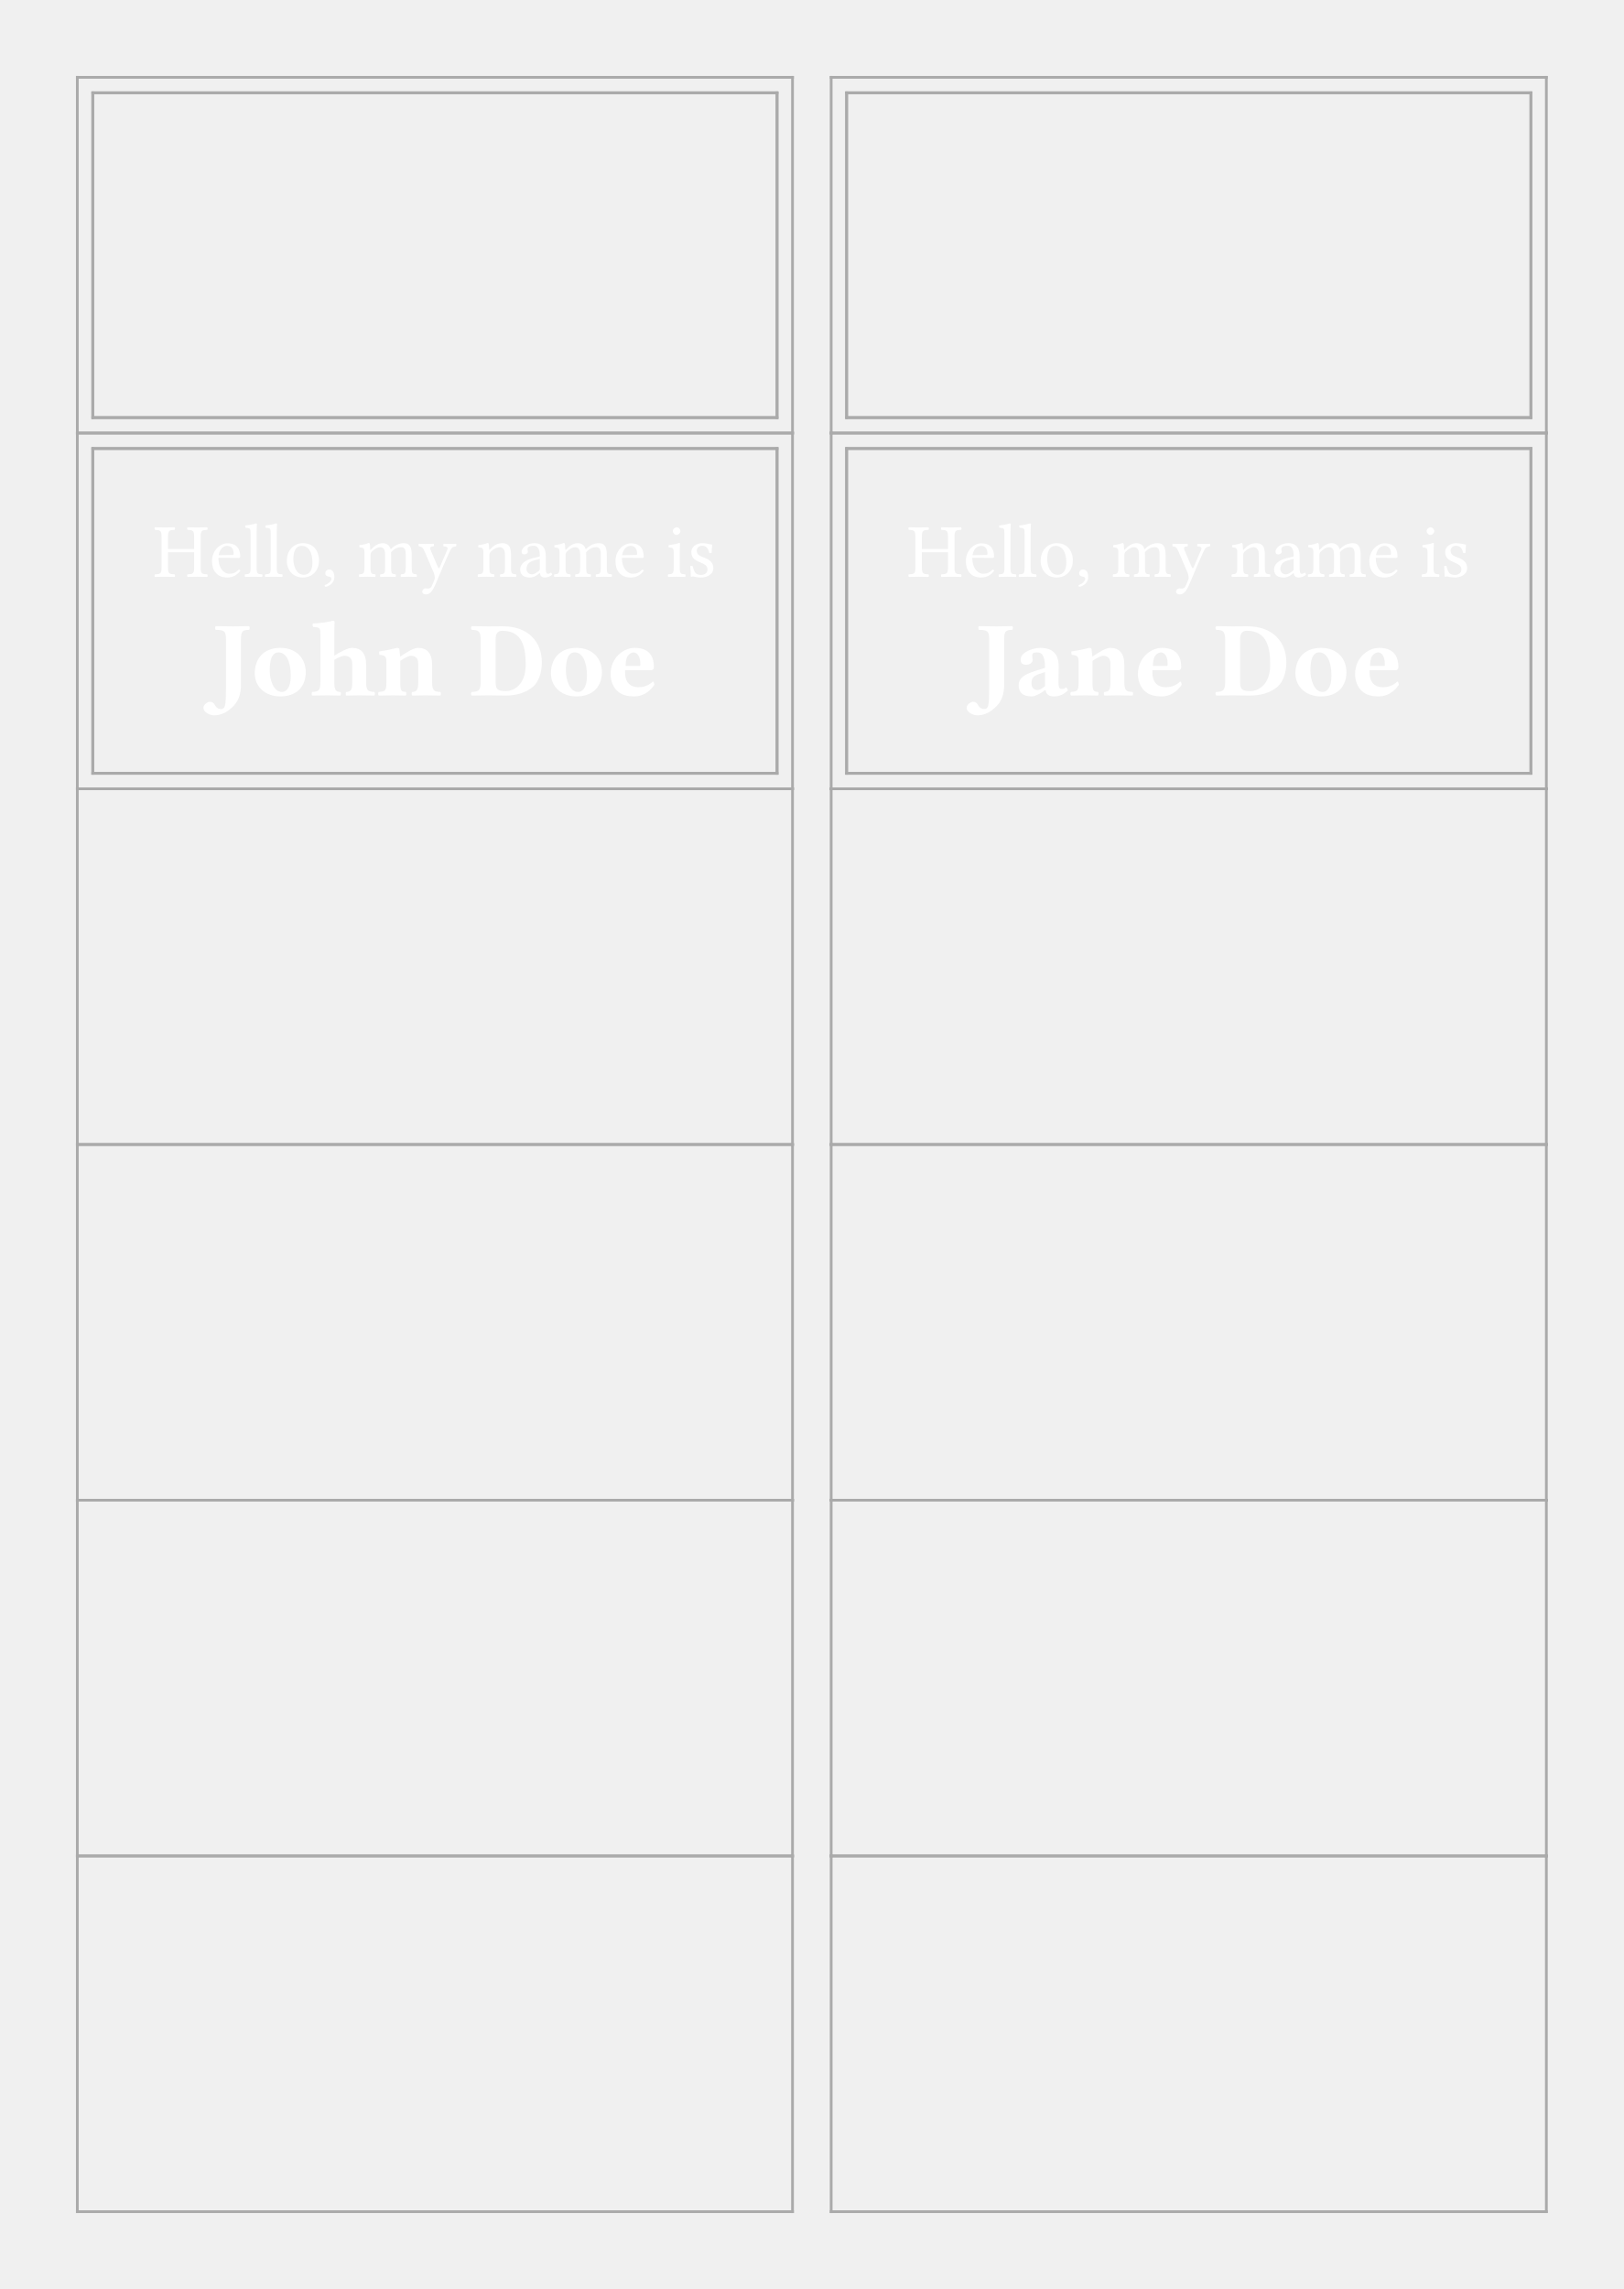
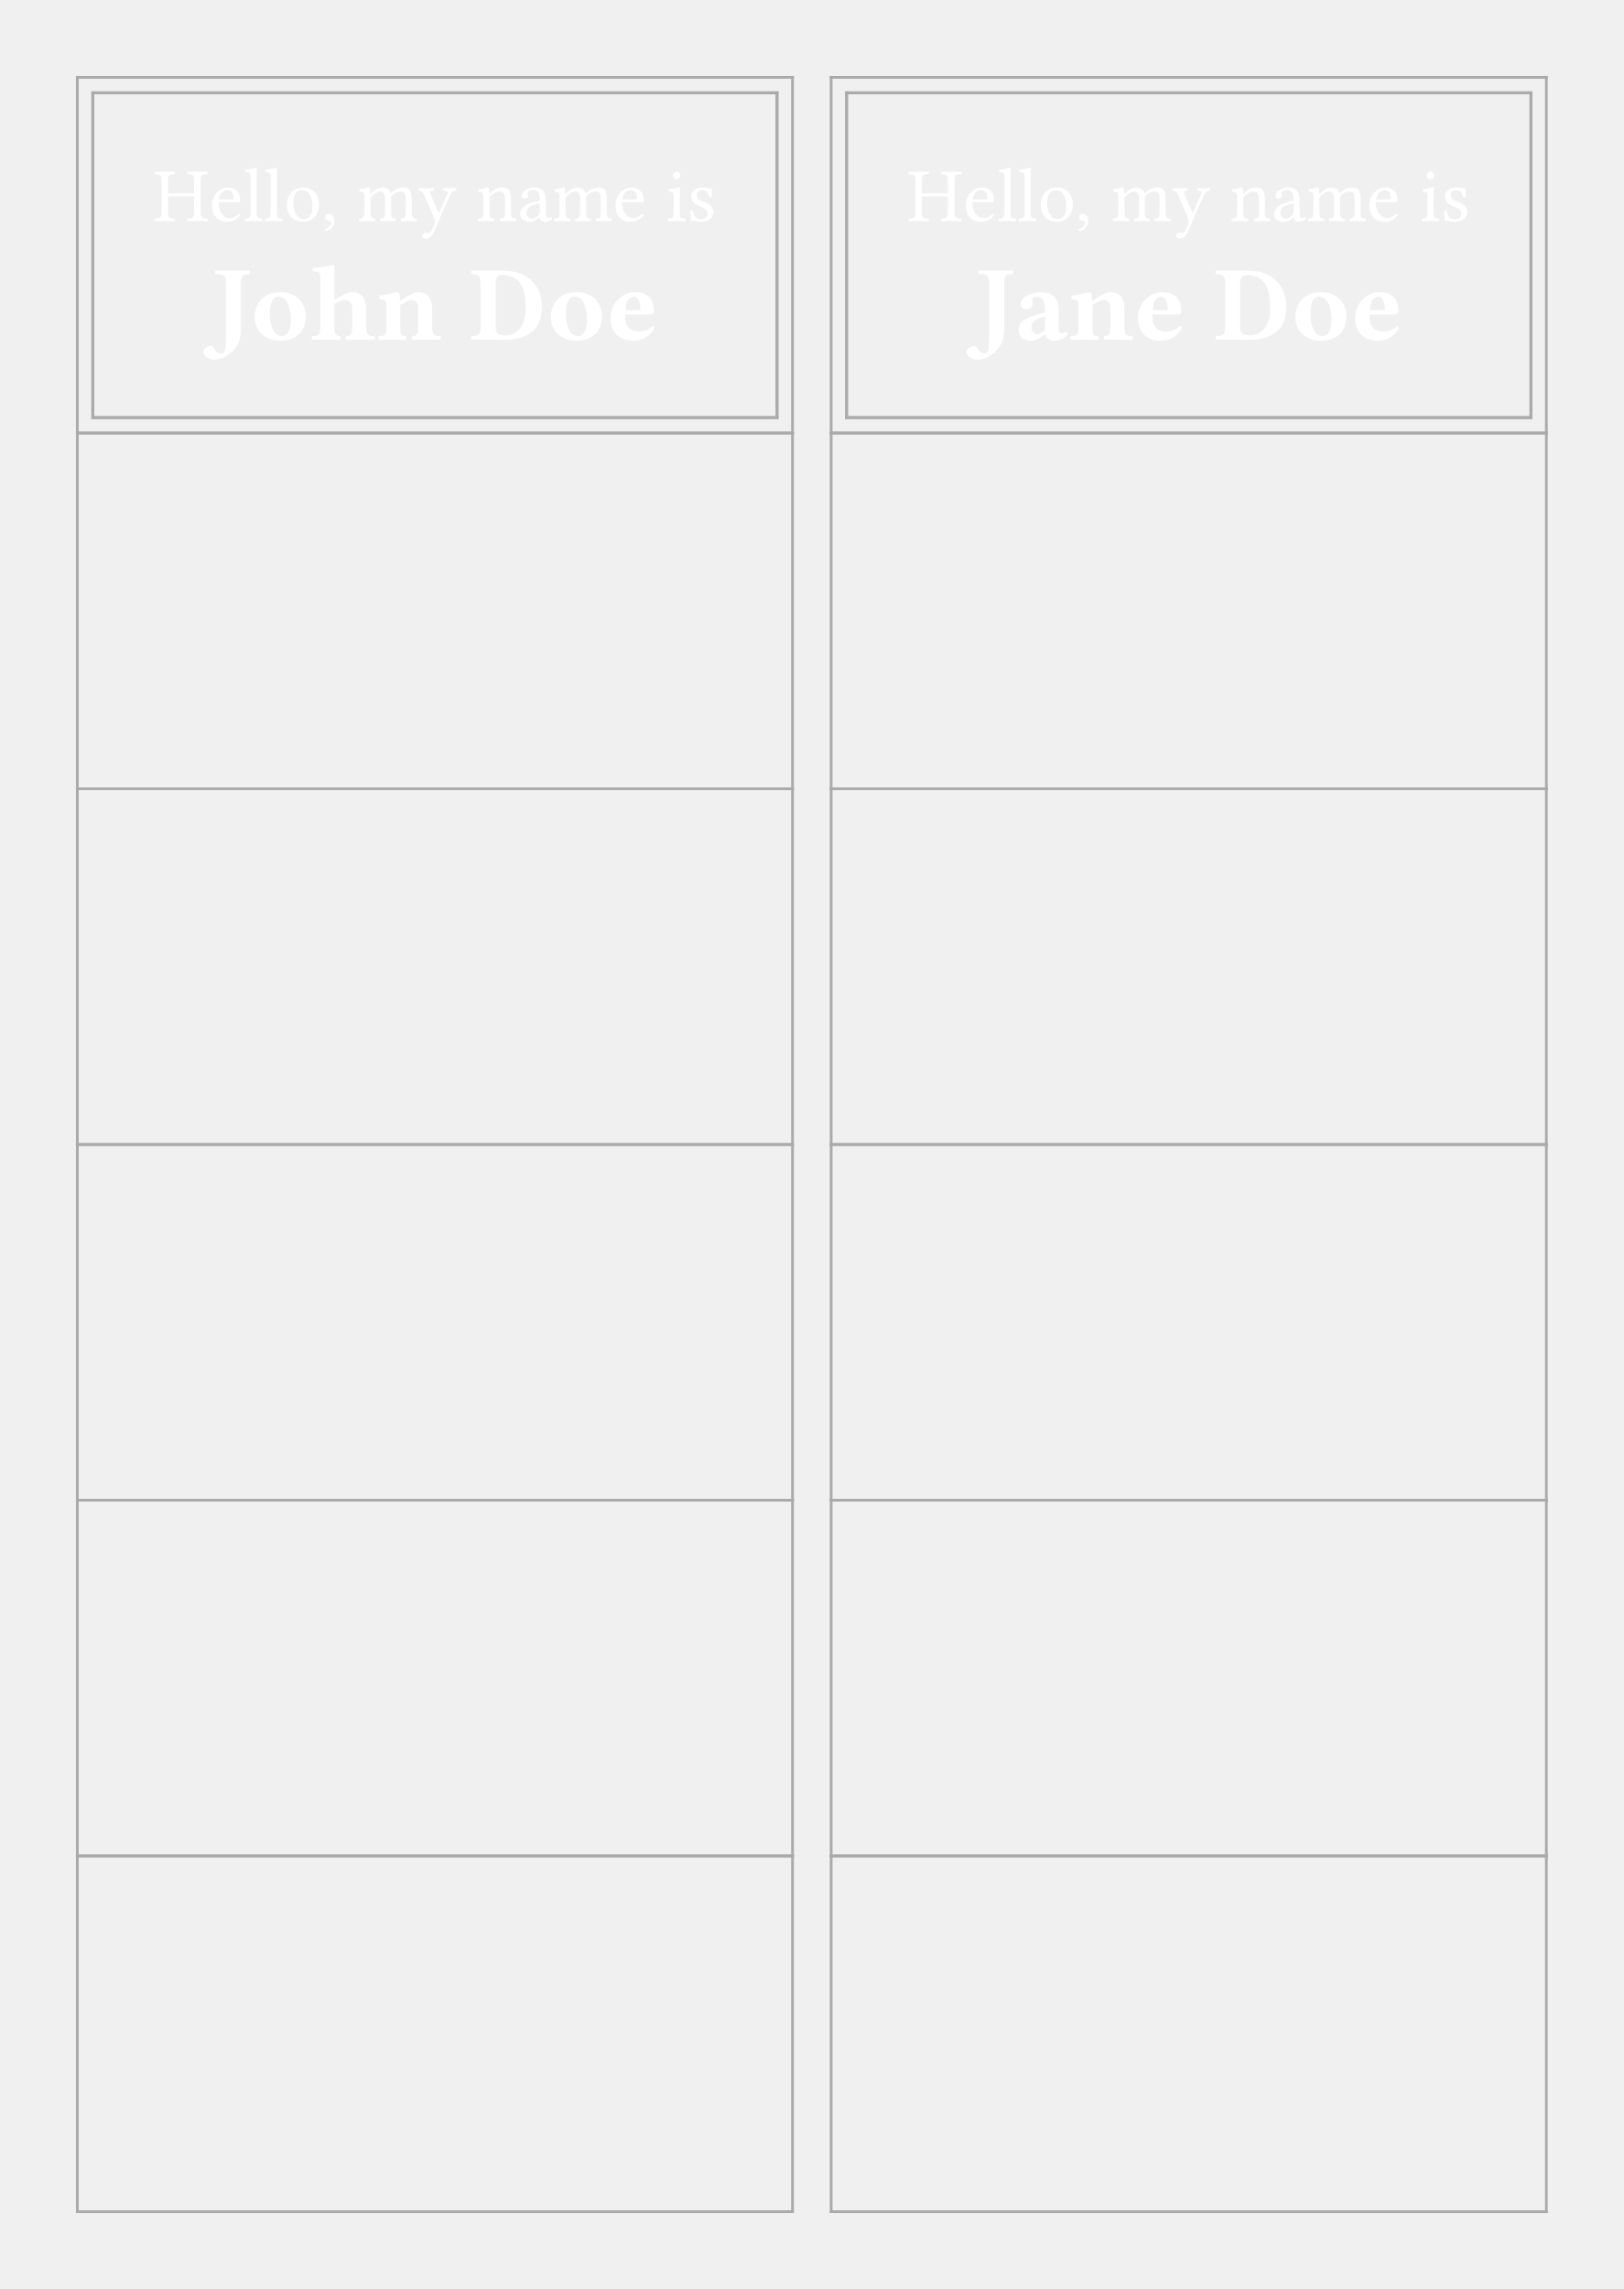
<svg xmlns="http://www.w3.org/2000/svg" xmlns:xlink="http://www.w3.org/1999/xlink" class="typst-doc" viewBox="0 0 297.638 419.528" width="297.638pt" height="419.528pt">
  <g>
    <g transform="translate(14.17323 13.92323)">
      <path class="typst-shape" fill="none" stroke="#aaaaaa" stroke-width="0.5" stroke-linecap="butt" stroke-linejoin="miter" stroke-miterlimit="4" d="M 0 0 L 0 65.697 " />
    </g>
    <g transform="translate(14.17323 79.12008)">
      <path class="typst-shape" fill="none" stroke="#aaaaaa" stroke-width="0.5" stroke-linecap="butt" stroke-linejoin="miter" stroke-miterlimit="4" d="M 0 0 L 0 65.697 " />
    </g>
    <g transform="translate(14.17323 144.3169)">
      <path class="typst-shape" fill="none" stroke="#aaaaaa" stroke-width="0.5" stroke-linecap="butt" stroke-linejoin="miter" stroke-miterlimit="4" d="M 0 0 L 0 65.697 " />
    </g>
    <g transform="translate(14.17323 209.5138)">
      <path class="typst-shape" fill="none" stroke="#aaaaaa" stroke-width="0.5" stroke-linecap="butt" stroke-linejoin="miter" stroke-miterlimit="4" d="M 0 0 L 0 65.697 " />
    </g>
    <g transform="translate(14.17323 274.7106)">
      <path class="typst-shape" fill="none" stroke="#aaaaaa" stroke-width="0.5" stroke-linecap="butt" stroke-linejoin="miter" stroke-miterlimit="4" d="M 0 0 L 0 65.697 " />
    </g>
    <g transform="translate(14.17323 339.9075)">
      <path class="typst-shape" fill="none" stroke="#aaaaaa" stroke-width="0.5" stroke-linecap="butt" stroke-linejoin="miter" stroke-miterlimit="4" d="M 0 0 L 0 65.697 " />
    </g>
    <g transform="translate(145.2756 13.92323)">
      <path class="typst-shape" fill="none" stroke="#aaaaaa" stroke-width="0.5" stroke-linecap="butt" stroke-linejoin="miter" stroke-miterlimit="4" d="M 0 0 L 0 65.697 " />
    </g>
    <g transform="translate(145.2756 79.12008)">
      <path class="typst-shape" fill="none" stroke="#aaaaaa" stroke-width="0.5" stroke-linecap="butt" stroke-linejoin="miter" stroke-miterlimit="4" d="M 0 0 L 0 65.697 " />
    </g>
    <g transform="translate(145.2756 144.3169)">
      <path class="typst-shape" fill="none" stroke="#aaaaaa" stroke-width="0.5" stroke-linecap="butt" stroke-linejoin="miter" stroke-miterlimit="4" d="M 0 0 L 0 65.697 " />
    </g>
    <g transform="translate(145.2756 209.5138)">
      <path class="typst-shape" fill="none" stroke="#aaaaaa" stroke-width="0.5" stroke-linecap="butt" stroke-linejoin="miter" stroke-miterlimit="4" d="M 0 0 L 0 65.697 " />
    </g>
    <g transform="translate(145.2756 274.7106)">
      <path class="typst-shape" fill="none" stroke="#aaaaaa" stroke-width="0.5" stroke-linecap="butt" stroke-linejoin="miter" stroke-miterlimit="4" d="M 0 0 L 0 65.697 " />
    </g>
    <g transform="translate(145.2756 339.9075)">
      <path class="typst-shape" fill="none" stroke="#aaaaaa" stroke-width="0.5" stroke-linecap="butt" stroke-linejoin="miter" stroke-miterlimit="4" d="M 0 0 L 0 65.697 " />
    </g>
    <g transform="translate(152.3622 13.92323)">
      <path class="typst-shape" fill="none" stroke="#aaaaaa" stroke-width="0.5" stroke-linecap="butt" stroke-linejoin="miter" stroke-miterlimit="4" d="M 0 0 L 0 65.697 " />
    </g>
    <g transform="translate(152.3622 79.12008)">
      <path class="typst-shape" fill="none" stroke="#aaaaaa" stroke-width="0.5" stroke-linecap="butt" stroke-linejoin="miter" stroke-miterlimit="4" d="M 0 0 L 0 65.697 " />
    </g>
    <g transform="translate(152.3622 144.3169)">
      <path class="typst-shape" fill="none" stroke="#aaaaaa" stroke-width="0.5" stroke-linecap="butt" stroke-linejoin="miter" stroke-miterlimit="4" d="M 0 0 L 0 65.697 " />
    </g>
    <g transform="translate(152.3622 209.5138)">
      <path class="typst-shape" fill="none" stroke="#aaaaaa" stroke-width="0.5" stroke-linecap="butt" stroke-linejoin="miter" stroke-miterlimit="4" d="M 0 0 L 0 65.697 " />
    </g>
    <g transform="translate(152.3622 274.7106)">
      <path class="typst-shape" fill="none" stroke="#aaaaaa" stroke-width="0.5" stroke-linecap="butt" stroke-linejoin="miter" stroke-miterlimit="4" d="M 0 0 L 0 65.697 " />
    </g>
    <g transform="translate(152.3622 339.9075)">
      <path class="typst-shape" fill="none" stroke="#aaaaaa" stroke-width="0.5" stroke-linecap="butt" stroke-linejoin="miter" stroke-miterlimit="4" d="M 0 0 L 0 65.697 " />
    </g>
    <g transform="translate(283.4646 13.92323)">
      <path class="typst-shape" fill="none" stroke="#aaaaaa" stroke-width="0.5" stroke-linecap="butt" stroke-linejoin="miter" stroke-miterlimit="4" d="M 0 0 L 0 65.697 " />
    </g>
    <g transform="translate(283.4646 79.12008)">
      <path class="typst-shape" fill="none" stroke="#aaaaaa" stroke-width="0.5" stroke-linecap="butt" stroke-linejoin="miter" stroke-miterlimit="4" d="M 0 0 L 0 65.697 " />
    </g>
    <g transform="translate(283.4646 144.3169)">
      <path class="typst-shape" fill="none" stroke="#aaaaaa" stroke-width="0.5" stroke-linecap="butt" stroke-linejoin="miter" stroke-miterlimit="4" d="M 0 0 L 0 65.697 " />
    </g>
    <g transform="translate(283.4646 209.5138)">
      <path class="typst-shape" fill="none" stroke="#aaaaaa" stroke-width="0.5" stroke-linecap="butt" stroke-linejoin="miter" stroke-miterlimit="4" d="M 0 0 L 0 65.697 " />
    </g>
    <g transform="translate(283.4646 274.7106)">
      <path class="typst-shape" fill="none" stroke="#aaaaaa" stroke-width="0.5" stroke-linecap="butt" stroke-linejoin="miter" stroke-miterlimit="4" d="M 0 0 L 0 65.697 " />
    </g>
    <g transform="translate(283.4646 339.9075)">
      <path class="typst-shape" fill="none" stroke="#aaaaaa" stroke-width="0.5" stroke-linecap="butt" stroke-linejoin="miter" stroke-miterlimit="4" d="M 0 0 L 0 65.697 " />
    </g>
    <g transform="translate(13.92323 14.17323)">
      <path class="typst-shape" fill="none" stroke="#aaaaaa" stroke-width="0.5" stroke-linecap="butt" stroke-linejoin="miter" stroke-miterlimit="4" d="M 0 0 L 131.602 0 " />
    </g>
    <g transform="translate(152.1122 14.17323)">
      <path class="typst-shape" fill="none" stroke="#aaaaaa" stroke-width="0.5" stroke-linecap="butt" stroke-linejoin="miter" stroke-miterlimit="4" d="M 0 0 L 131.602 0 " />
    </g>
    <g transform="translate(13.92323 79.37008)">
      <path class="typst-shape" fill="none" stroke="#aaaaaa" stroke-width="0.5" stroke-linecap="butt" stroke-linejoin="miter" stroke-miterlimit="4" d="M 0 0 L 131.602 0 " />
    </g>
    <g transform="translate(152.1122 79.37008)">
      <path class="typst-shape" fill="none" stroke="#aaaaaa" stroke-width="0.5" stroke-linecap="butt" stroke-linejoin="miter" stroke-miterlimit="4" d="M 0 0 L 131.602 0 " />
    </g>
    <g transform="translate(13.92323 79.37008)">
      <path class="typst-shape" fill="none" stroke="#aaaaaa" stroke-width="0.5" stroke-linecap="butt" stroke-linejoin="miter" stroke-miterlimit="4" d="M 0 0 L 131.602 0 " />
    </g>
    <g transform="translate(152.1122 79.37008)">
      <path class="typst-shape" fill="none" stroke="#aaaaaa" stroke-width="0.5" stroke-linecap="butt" stroke-linejoin="miter" stroke-miterlimit="4" d="M 0 0 L 131.602 0 " />
    </g>
    <g transform="translate(13.92323 144.5669)">
      <path class="typst-shape" fill="none" stroke="#aaaaaa" stroke-width="0.5" stroke-linecap="butt" stroke-linejoin="miter" stroke-miterlimit="4" d="M 0 0 L 131.602 0 " />
    </g>
    <g transform="translate(152.1122 144.5669)">
      <path class="typst-shape" fill="none" stroke="#aaaaaa" stroke-width="0.5" stroke-linecap="butt" stroke-linejoin="miter" stroke-miterlimit="4" d="M 0 0 L 131.602 0 " />
    </g>
    <g transform="translate(13.92323 144.5669)">
      <path class="typst-shape" fill="none" stroke="#aaaaaa" stroke-width="0.5" stroke-linecap="butt" stroke-linejoin="miter" stroke-miterlimit="4" d="M 0 0 L 131.602 0 " />
    </g>
    <g transform="translate(152.1122 144.5669)">
      <path class="typst-shape" fill="none" stroke="#aaaaaa" stroke-width="0.5" stroke-linecap="butt" stroke-linejoin="miter" stroke-miterlimit="4" d="M 0 0 L 131.602 0 " />
    </g>
    <g transform="translate(13.92323 209.7638)">
      <path class="typst-shape" fill="none" stroke="#aaaaaa" stroke-width="0.5" stroke-linecap="butt" stroke-linejoin="miter" stroke-miterlimit="4" d="M 0 0 L 131.602 0 " />
    </g>
    <g transform="translate(152.1122 209.7638)">
      <path class="typst-shape" fill="none" stroke="#aaaaaa" stroke-width="0.5" stroke-linecap="butt" stroke-linejoin="miter" stroke-miterlimit="4" d="M 0 0 L 131.602 0 " />
    </g>
    <g transform="translate(13.92323 209.7638)">
      <path class="typst-shape" fill="none" stroke="#aaaaaa" stroke-width="0.5" stroke-linecap="butt" stroke-linejoin="miter" stroke-miterlimit="4" d="M 0 0 L 131.602 0 " />
    </g>
    <g transform="translate(152.1122 209.7638)">
      <path class="typst-shape" fill="none" stroke="#aaaaaa" stroke-width="0.5" stroke-linecap="butt" stroke-linejoin="miter" stroke-miterlimit="4" d="M 0 0 L 131.602 0 " />
    </g>
    <g transform="translate(13.92323 274.9606)">
      <path class="typst-shape" fill="none" stroke="#aaaaaa" stroke-width="0.5" stroke-linecap="butt" stroke-linejoin="miter" stroke-miterlimit="4" d="M 0 0 L 131.602 0 " />
    </g>
    <g transform="translate(152.1122 274.9606)">
      <path class="typst-shape" fill="none" stroke="#aaaaaa" stroke-width="0.5" stroke-linecap="butt" stroke-linejoin="miter" stroke-miterlimit="4" d="M 0 0 L 131.602 0 " />
    </g>
    <g transform="translate(13.92323 274.9606)">
      <path class="typst-shape" fill="none" stroke="#aaaaaa" stroke-width="0.5" stroke-linecap="butt" stroke-linejoin="miter" stroke-miterlimit="4" d="M 0 0 L 131.602 0 " />
    </g>
    <g transform="translate(152.1122 274.9606)">
      <path class="typst-shape" fill="none" stroke="#aaaaaa" stroke-width="0.5" stroke-linecap="butt" stroke-linejoin="miter" stroke-miterlimit="4" d="M 0 0 L 131.602 0 " />
    </g>
    <g transform="translate(13.92323 340.1575)">
      <path class="typst-shape" fill="none" stroke="#aaaaaa" stroke-width="0.5" stroke-linecap="butt" stroke-linejoin="miter" stroke-miterlimit="4" d="M 0 0 L 131.602 0 " />
    </g>
    <g transform="translate(152.1122 340.1575)">
      <path class="typst-shape" fill="none" stroke="#aaaaaa" stroke-width="0.5" stroke-linecap="butt" stroke-linejoin="miter" stroke-miterlimit="4" d="M 0 0 L 131.602 0 " />
    </g>
    <g transform="translate(13.92323 340.1575)">
      <path class="typst-shape" fill="none" stroke="#aaaaaa" stroke-width="0.5" stroke-linecap="butt" stroke-linejoin="miter" stroke-miterlimit="4" d="M 0 0 L 131.602 0 " />
    </g>
    <g transform="translate(152.1122 340.1575)">
      <path class="typst-shape" fill="none" stroke="#aaaaaa" stroke-width="0.5" stroke-linecap="butt" stroke-linejoin="miter" stroke-miterlimit="4" d="M 0 0 L 131.602 0 " />
    </g>
    <g transform="translate(13.92323 405.3543)">
      <path class="typst-shape" fill="none" stroke="#aaaaaa" stroke-width="0.5" stroke-linecap="butt" stroke-linejoin="miter" stroke-miterlimit="4" d="M 0 0 L 131.602 0 " />
    </g>
    <g transform="translate(152.1122 405.3543)">
      <path class="typst-shape" fill="none" stroke="#aaaaaa" stroke-width="0.5" stroke-linecap="butt" stroke-linejoin="miter" stroke-miterlimit="4" d="M 0 0 L 131.602 0 " />
    </g>
    <g transform="translate(17.00787 17.00787)">
-       <g class="typst-group">
-         <g>
-           <g transform="translate(-0 -0)">
-             <path class="typst-shape" fill="none" stroke="#aaaaaa" stroke-width="0.5" stroke-linecap="butt" stroke-linejoin="miter" stroke-miterlimit="4" d="M 0 0 L 0 59.528 L 125.433 59.528 L 125.433 0 Z " />
-           </g>
-           <g transform="translate(0 -0.25)">
-             <path class="typst-shape" fill="none" stroke="#aaaaaa" stroke-width="0.5" stroke-linecap="butt" stroke-linejoin="miter" stroke-miterlimit="4" d="M 0 0 L 0 60.028 " />
-           </g>
-           <g transform="translate(125.4331 -0.25)">
-             <path class="typst-shape" fill="none" stroke="#aaaaaa" stroke-width="0.5" stroke-linecap="butt" stroke-linejoin="miter" stroke-miterlimit="4" d="M 0 0 L 0 60.028 " />
-           </g>
-           <g transform="translate(-0.25 0)">
-             <path class="typst-shape" fill="none" stroke="#aaaaaa" stroke-width="0.5" stroke-linecap="butt" stroke-linejoin="miter" stroke-miterlimit="4" d="M 0 0 L 125.933 0 " />
-           </g>
-           <g transform="translate(-0.25 59.52756)">
-             <path class="typst-shape" fill="none" stroke="#aaaaaa" stroke-width="0.5" stroke-linecap="butt" stroke-linejoin="miter" stroke-miterlimit="4" d="M 0 0 L 125.933 0 " />
-           </g>
-         </g>
-       </g>
-     </g>
-     <g transform="translate(155.1969 17.00787)">
-       <g class="typst-group">
-         <g>
-           <g transform="translate(-0 -0)">
-             <path class="typst-shape" fill="none" stroke="#aaaaaa" stroke-width="0.5" stroke-linecap="butt" stroke-linejoin="miter" stroke-miterlimit="4" d="M 0 0 L 0 59.528 L 125.433 59.528 L 125.433 0 Z " />
-           </g>
-           <g transform="translate(0 -0.25)">
-             <path class="typst-shape" fill="none" stroke="#aaaaaa" stroke-width="0.5" stroke-linecap="butt" stroke-linejoin="miter" stroke-miterlimit="4" d="M 0 0 L 0 60.028 " />
-           </g>
-           <g transform="translate(125.4331 -0.25)">
-             <path class="typst-shape" fill="none" stroke="#aaaaaa" stroke-width="0.5" stroke-linecap="butt" stroke-linejoin="miter" stroke-miterlimit="4" d="M 0 0 L 0 60.028 " />
-           </g>
-           <g transform="translate(-0.25 0)">
-             <path class="typst-shape" fill="none" stroke="#aaaaaa" stroke-width="0.5" stroke-linecap="butt" stroke-linejoin="miter" stroke-miterlimit="4" d="M 0 0 L 125.933 0 " />
-           </g>
-           <g transform="translate(-0.25 59.52756)">
-             <path class="typst-shape" fill="none" stroke="#aaaaaa" stroke-width="0.5" stroke-linecap="butt" stroke-linejoin="miter" stroke-miterlimit="4" d="M 0 0 L 125.933 0 " />
-           </g>
-         </g>
-       </g>
-     </g>
-     <g transform="translate(17.00787 82.20472)">
      <g class="typst-group">
        <g>
          <g transform="translate(-0 -0)">
            <path class="typst-shape" fill="none" stroke="#aaaaaa" stroke-width="0.5" stroke-linecap="butt" stroke-linejoin="miter" stroke-miterlimit="4" d="M 0 0 L 0 59.528 L 125.433 59.528 L 125.433 0 Z " />
          </g>
          <g transform="translate(0 -0.25)">
            <path class="typst-shape" fill="none" stroke="#aaaaaa" stroke-width="0.5" stroke-linecap="butt" stroke-linejoin="miter" stroke-miterlimit="4" d="M 0 0 L 0 60.028 " />
          </g>
          <g transform="translate(125.4331 -0.25)">
            <path class="typst-shape" fill="none" stroke="#aaaaaa" stroke-width="0.5" stroke-linecap="butt" stroke-linejoin="miter" stroke-miterlimit="4" d="M 0 0 L 0 60.028 " />
          </g>
          <g transform="translate(-0.25 0)">
            <path class="typst-shape" fill="none" stroke="#aaaaaa" stroke-width="0.5" stroke-linecap="butt" stroke-linejoin="miter" stroke-miterlimit="4" d="M 0 0 L 125.933 0 " />
          </g>
          <g transform="translate(-0.25 59.52756)">
            <path class="typst-shape" fill="none" stroke="#aaaaaa" stroke-width="0.5" stroke-linecap="butt" stroke-linejoin="miter" stroke-miterlimit="4" d="M 0 0 L 125.933 0 " />
          </g>
          <g transform="translate(11.11954 23.49878)">
            <g class="typst-text" transform="scale(1, -1)">
              <use xlink:href="#gC12AA528B44C01A9DA9BB5BF31A7E11E" x="0" fill="#ffffff" fill-rule="nonzero" />
              <use xlink:href="#gF43ED30598402DBAC1B200FF96327A77" x="10.22" fill="#ffffff" fill-rule="nonzero" />
              <use xlink:href="#g6B5D0EAEBAC59132F8E3C58EBDB59CC9" x="16.478" fill="#ffffff" fill-rule="nonzero" />
              <use xlink:href="#g6B5D0EAEBAC59132F8E3C58EBDB59CC9" x="20.174" fill="#ffffff" fill-rule="nonzero" />
              <use xlink:href="#gBE7D94823CE568123099ABD0059F14CC" x="23.87" fill="#ffffff" fill-rule="nonzero" />
              <use xlink:href="#gD44A78309EF977322E13A01862B0BB9D" x="30.786" fill="#ffffff" fill-rule="nonzero" />
              <use xlink:href="#g4F79327896329FA66E966CBD4AEC9002" x="37.366" fill="#ffffff" fill-rule="nonzero" />
              <use xlink:href="#gA46EA6970EBDA813480D1E51DD11C05F" x="48.426" fill="#ffffff" fill-rule="nonzero" />
              <use xlink:href="#g727399B92D136E9AC279E1C432B73642" x="59.136" fill="#ffffff" fill-rule="nonzero" />
              <use xlink:href="#g387A05C9FBA6CC9AB25F1367B8C003A0" x="66.724" fill="#ffffff" fill-rule="nonzero" />
              <use xlink:href="#g4F79327896329FA66E966CBD4AEC9002" x="73.122" fill="#ffffff" fill-rule="nonzero" />
              <use xlink:href="#gF43ED30598402DBAC1B200FF96327A77" x="84.182" fill="#ffffff" fill-rule="nonzero" />
              <use xlink:href="#g2894B081EBFF87463A891F9AEF887E85" x="93.94" fill="#ffffff" fill-rule="nonzero" />
              <use xlink:href="#g954E03DD777C642BAE24D2ACEF7D949A" x="97.734" fill="#ffffff" fill-rule="nonzero" />
            </g>
          </g>
          <g transform="translate(21.65454 45.24078)">
            <g class="typst-text" transform="scale(1, -1)">
              <use xlink:href="#gB99590349F2C6CC4F7F21F5093D6227F" x="0" fill="#ffffff" fill-rule="nonzero" />
              <use xlink:href="#g1D2B8CB126253B7AE31ECC1518E215C7" x="7.311" fill="#ffffff" fill-rule="nonzero" />
              <use xlink:href="#gB91E0D5405B35DEE5DD2025F6A0DDC29" x="18.11" fill="#ffffff" fill-rule="nonzero" />
              <use xlink:href="#g29867A642DDD81CBD0E55F34017A89E4" x="30.243" fill="#ffffff" fill-rule="nonzero" />
              <use xlink:href="#gB8720E45137740B25C3D25FA577E3FC5" x="47.216" fill="#ffffff" fill-rule="nonzero" />
              <use xlink:href="#g1D2B8CB126253B7AE31ECC1518E215C7" x="61.603" fill="#ffffff" fill-rule="nonzero" />
              <use xlink:href="#g4BC5B484A5E2E247D3868F39CD244D50" x="72.54" fill="#ffffff" fill-rule="nonzero" />
            </g>
          </g>
        </g>
      </g>
    </g>
-     <g transform="translate(155.1969 82.20472)">
+     <g transform="translate(155.1969 17.00787)">
      <g class="typst-group">
        <g>
          <g transform="translate(-0 -0)">
            <path class="typst-shape" fill="none" stroke="#aaaaaa" stroke-width="0.5" stroke-linecap="butt" stroke-linejoin="miter" stroke-miterlimit="4" d="M 0 0 L 0 59.528 L 125.433 59.528 L 125.433 0 Z " />
          </g>
          <g transform="translate(0 -0.25)">
            <path class="typst-shape" fill="none" stroke="#aaaaaa" stroke-width="0.5" stroke-linecap="butt" stroke-linejoin="miter" stroke-miterlimit="4" d="M 0 0 L 0 60.028 " />
          </g>
          <g transform="translate(125.4331 -0.25)">
            <path class="typst-shape" fill="none" stroke="#aaaaaa" stroke-width="0.5" stroke-linecap="butt" stroke-linejoin="miter" stroke-miterlimit="4" d="M 0 0 L 0 60.028 " />
          </g>
          <g transform="translate(-0.25 0)">
            <path class="typst-shape" fill="none" stroke="#aaaaaa" stroke-width="0.5" stroke-linecap="butt" stroke-linejoin="miter" stroke-miterlimit="4" d="M 0 0 L 125.933 0 " />
          </g>
          <g transform="translate(-0.25 59.52756)">
            <path class="typst-shape" fill="none" stroke="#aaaaaa" stroke-width="0.5" stroke-linecap="butt" stroke-linejoin="miter" stroke-miterlimit="4" d="M 0 0 L 125.933 0 " />
          </g>
          <g transform="translate(11.11954 23.49878)">
            <g class="typst-text" transform="scale(1, -1)">
              <use xlink:href="#gC12AA528B44C01A9DA9BB5BF31A7E11E" x="0" fill="#ffffff" fill-rule="nonzero" />
              <use xlink:href="#gF43ED30598402DBAC1B200FF96327A77" x="10.22" fill="#ffffff" fill-rule="nonzero" />
              <use xlink:href="#g6B5D0EAEBAC59132F8E3C58EBDB59CC9" x="16.478" fill="#ffffff" fill-rule="nonzero" />
              <use xlink:href="#g6B5D0EAEBAC59132F8E3C58EBDB59CC9" x="20.174" fill="#ffffff" fill-rule="nonzero" />
              <use xlink:href="#gBE7D94823CE568123099ABD0059F14CC" x="23.87" fill="#ffffff" fill-rule="nonzero" />
              <use xlink:href="#gD44A78309EF977322E13A01862B0BB9D" x="30.786" fill="#ffffff" fill-rule="nonzero" />
              <use xlink:href="#g4F79327896329FA66E966CBD4AEC9002" x="37.366" fill="#ffffff" fill-rule="nonzero" />
              <use xlink:href="#gA46EA6970EBDA813480D1E51DD11C05F" x="48.426" fill="#ffffff" fill-rule="nonzero" />
              <use xlink:href="#g727399B92D136E9AC279E1C432B73642" x="59.136" fill="#ffffff" fill-rule="nonzero" />
              <use xlink:href="#g387A05C9FBA6CC9AB25F1367B8C003A0" x="66.724" fill="#ffffff" fill-rule="nonzero" />
              <use xlink:href="#g4F79327896329FA66E966CBD4AEC9002" x="73.122" fill="#ffffff" fill-rule="nonzero" />
              <use xlink:href="#gF43ED30598402DBAC1B200FF96327A77" x="84.182" fill="#ffffff" fill-rule="nonzero" />
              <use xlink:href="#g2894B081EBFF87463A891F9AEF887E85" x="93.94" fill="#ffffff" fill-rule="nonzero" />
              <use xlink:href="#g954E03DD777C642BAE24D2ACEF7D949A" x="97.734" fill="#ffffff" fill-rule="nonzero" />
            </g>
          </g>
          <g transform="translate(23.36954 45.24078)">
            <g class="typst-text" transform="scale(1, -1)">
              <use xlink:href="#gB99590349F2C6CC4F7F21F5093D6227F" x="0" fill="#ffffff" fill-rule="nonzero" />
              <use xlink:href="#g6B559240DAEACA9C3D379DCDC8F42DBA" x="7.311" fill="#ffffff" fill-rule="nonzero" />
              <use xlink:href="#g29867A642DDD81CBD0E55F34017A89E4" x="17.228" fill="#ffffff" fill-rule="nonzero" />
              <use xlink:href="#g4BC5B484A5E2E247D3868F39CD244D50" x="29.302" fill="#ffffff" fill-rule="nonzero" />
              <use xlink:href="#gB8720E45137740B25C3D25FA577E3FC5" x="43.786" fill="#ffffff" fill-rule="nonzero" />
              <use xlink:href="#g1D2B8CB126253B7AE31ECC1518E215C7" x="58.173" fill="#ffffff" fill-rule="nonzero" />
              <use xlink:href="#g4BC5B484A5E2E247D3868F39CD244D50" x="69.11" fill="#ffffff" fill-rule="nonzero" />
            </g>
          </g>
        </g>
      </g>
    </g>
  </g>
  <defs id="glyph">
    <symbol id="gC12AA528B44C01A9DA9BB5BF31A7E11E" overflow="visible">
      <path d="M 8.652 1.708 L 8.652 7.322 C 8.652 8.484 8.89 8.554 9.87 8.596 C 9.954 8.68 9.954 8.974 9.87 9.058 C 9.296 9.044 8.582 9.03 8.05 9.03 C 7.532 9.03 6.86 9.044 6.244 9.058 C 6.16 8.974 6.16 8.68 6.244 8.596 C 7.224 8.554 7.462 8.484 7.462 7.322 L 7.462 5.082 L 2.674 5.082 L 2.674 7.322 C 2.674 8.484 2.912 8.554 3.892 8.596 C 3.976 8.68 3.976 8.974 3.892 9.058 C 3.36 9.044 2.786 9.03 2.072 9.03 C 1.372 9.03 0.798 9.044 0.266 9.058 C 0.182 8.974 0.182 8.68 0.266 8.596 C 1.246 8.554 1.484 8.484 1.484 7.322 L 1.484 1.708 C 1.484 0.546 1.246 0.476 0.266 0.434 C 0.182 0.35 0.182 0.056 0.266 -0.028 C 0.882 -0.014 1.554 0 2.086 0 C 2.59 0 3.276 -0.014 3.892 -0.028 C 3.976 0.056 3.976 0.35 3.892 0.434 C 2.912 0.476 2.674 0.546 2.674 1.708 L 2.674 4.494 L 7.462 4.494 L 7.462 1.708 C 7.462 0.546 7.224 0.476 6.244 0.434 C 6.16 0.35 6.16 0.056 6.244 -0.028 C 6.874 -0.014 7.546 0 8.064 0 C 8.582 0 9.254 -0.014 9.87 -0.028 C 9.954 0.056 9.954 0.35 9.87 0.434 C 8.89 0.476 8.652 0.546 8.652 1.708 Z " />
    </symbol>
    <symbol id="gF43ED30598402DBAC1B200FF96327A77" overflow="visible">
      <path d="M 5.404 1.302 C 4.886 0.77 4.48 0.546 3.668 0.546 C 3.164 0.546 2.576 0.84 2.142 1.554 C 1.862 2.016 1.694 2.66 1.694 3.472 L 5.418 3.444 C 5.586 3.444 5.684 3.528 5.684 3.682 C 5.684 4.858 5.264 6.118 3.318 6.118 C 2.1 6.118 0.518 4.956 0.518 2.828 C 0.518 2.044 0.714 1.288 1.176 0.756 C 1.652 0.196 2.31 -0.14 3.318 -0.14 C 4.382 -0.14 5.138 0.35 5.698 1.078 C 5.656 1.218 5.572 1.288 5.404 1.302 Z M 1.736 3.948 C 2.002 5.53 2.982 5.656 3.318 5.656 C 3.85 5.656 4.48 5.362 4.48 4.186 C 4.48 4.06 4.424 3.99 4.27 3.99 Z " />
    </symbol>
    <symbol id="g6B5D0EAEBAC59132F8E3C58EBDB59CC9" overflow="visible">
      <path d="M 1.33 1.708 C 1.33 0.546 1.176 0.476 0.322 0.434 C 0.238 0.35 0.238 0.056 0.322 -0.028 C 0.812 -0.014 1.33 0 1.89 0 C 2.45 0 2.982 -0.014 3.444 -0.028 C 3.528 0.056 3.528 0.35 3.444 0.434 C 2.59 0.476 2.436 0.546 2.436 1.708 L 2.436 8.162 C 2.436 9.072 2.492 9.632 2.492 9.632 C 2.492 9.73 2.436 9.772 2.31 9.772 C 1.96 9.632 0.91 9.436 0.35 9.394 C 0.322 9.282 0.35 9.058 0.434 8.974 C 1.246 8.918 1.33 8.876 1.33 7.826 Z " />
    </symbol>
    <symbol id="gBE7D94823CE568123099ABD0059F14CC" overflow="visible">
      <path d="M 0.574 2.87 C 0.574 1.442 1.526 -0.14 3.514 -0.14 C 4.41 -0.14 5.096 0.182 5.572 0.644 C 6.202 1.26 6.482 2.142 6.482 2.996 C 6.482 4.452 5.684 6.146 3.542 6.146 C 2.618 6.146 1.862 5.768 1.344 5.166 C 0.84 4.564 0.574 3.752 0.574 2.87 Z M 3.332 5.656 C 4.536 5.656 5.278 4.564 5.278 2.548 C 5.278 0.784 4.368 0.35 3.71 0.35 C 2.254 0.35 1.778 2.114 1.778 3.192 C 1.778 4.41 2.072 5.656 3.332 5.656 Z " />
    </symbol>
    <symbol id="gD44A78309EF977322E13A01862B0BB9D" overflow="visible">
      <path d="M 1.456 1.33 C 1.022 1.33 0.714 1.036 0.714 0.644 C 0.714 0.21 1.078 0.07 1.33 0.028 C 1.596 0 1.834 -0.084 1.834 -0.406 C 1.834 -0.7 1.33 -1.344 0.602 -1.526 C 0.602 -1.666 0.63 -1.764 0.728 -1.862 C 1.568 -1.708 2.38 -1.036 2.38 -0.056 C 2.38 0.784 2.016 1.33 1.456 1.33 Z " />
    </symbol>
    <symbol id="g4F79327896329FA66E966CBD4AEC9002" overflow="visible">
      <path d="M 2.38 5.012 C 2.366 5.432 2.338 5.936 2.268 6.076 C 2.24 6.146 2.212 6.188 2.1 6.188 C 1.708 6.034 1.344 5.908 0.378 5.782 C 0.35 5.698 0.378 5.474 0.406 5.39 C 1.162 5.32 1.316 5.25 1.316 4.438 L 1.316 1.708 C 1.316 0.56 1.134 0.49 0.364 0.434 C 0.28 0.35 0.28 0.056 0.364 -0.028 C 0.784 -0.014 1.316 0 1.876 0 C 2.436 0 2.87 -0.014 3.29 -0.028 C 3.374 0.056 3.374 0.35 3.29 0.434 C 2.576 0.504 2.422 0.56 2.422 1.708 L 2.422 4.004 C 2.422 4.298 2.548 4.466 2.66 4.592 C 3.22 5.138 3.738 5.418 4.172 5.418 C 4.704 5.418 5.096 5.082 5.096 4.144 L 5.096 1.708 C 5.096 0.56 4.984 0.49 4.228 0.434 C 4.158 0.35 4.158 0.056 4.228 -0.028 C 4.578 -0.014 5.096 0 5.656 0 C 6.216 0 6.678 -0.014 7.028 -0.028 C 7.098 0.056 7.098 0.35 7.028 0.434 C 6.328 0.49 6.202 0.56 6.202 1.708 L 6.202 3.934 C 6.202 4.13 6.202 4.326 6.188 4.494 C 6.86 5.236 7.49 5.418 8.036 5.418 C 8.568 5.418 8.876 5.11 8.876 4.172 L 8.876 1.708 C 8.876 0.56 8.736 0.49 8.008 0.434 C 7.938 0.35 7.938 0.056 8.008 -0.028 C 8.358 -0.014 8.876 0 9.436 0 C 9.996 0 10.486 -0.014 10.878 -0.028 C 10.948 0.056 10.948 0.35 10.878 0.434 C 10.108 0.49 9.982 0.56 9.982 1.708 L 9.982 3.92 C 9.982 5.166 9.772 6.146 8.54 6.146 C 7.826 6.146 6.958 5.88 6.23 5.11 C 6.188 5.068 6.104 4.998 6.076 5.124 C 5.95 5.698 5.404 6.146 4.676 6.146 C 3.864 6.146 3.136 5.67 2.548 5.012 C 2.478 4.942 2.394 4.844 2.38 5.012 Z " />
    </symbol>
    <symbol id="gA46EA6970EBDA813480D1E51DD11C05F" overflow="visible">
      <path d="M 2.856 -2.24 C 3.08 -1.848 3.262 -1.456 3.43 -1.036 C 4.55 1.666 5.18 3.108 5.908 4.676 C 6.188 5.264 6.384 5.488 7.042 5.572 C 7.126 5.656 7.126 5.95 7.042 6.034 C 6.762 6.02 6.44 6.006 6.048 6.006 C 5.628 6.006 5.194 6.02 4.774 6.034 C 4.69 5.95 4.69 5.656 4.774 5.572 C 5.222 5.53 5.67 5.446 5.446 4.942 L 4.06 1.736 C 3.962 1.512 3.836 1.47 3.724 1.75 L 2.478 4.662 C 2.226 5.25 2.156 5.516 2.94 5.572 C 3.024 5.656 3.024 5.95 2.94 6.034 C 2.422 6.02 1.862 6.006 1.358 6.006 C 0.882 6.006 0.504 6.02 0.224 6.034 C 0.14 5.95 0.14 5.656 0.224 5.572 C 0.784 5.502 0.966 5.376 1.33 4.522 L 2.912 0.84 C 3.038 0.56 3.248 -0.084 3.108 -0.476 C 2.94 -0.938 2.772 -1.33 2.562 -1.764 C 2.408 -2.044 2.212 -2.17 1.862 -2.17 C 1.666 -2.17 1.61 -2.128 1.456 -2.128 C 1.05 -2.128 0.84 -2.548 0.84 -2.73 C 0.84 -3.024 1.12 -3.248 1.498 -3.248 C 1.792 -3.248 2.352 -3.136 2.856 -2.24 Z " />
    </symbol>
    <symbol id="g727399B92D136E9AC279E1C432B73642" overflow="visible">
      <path d="M 2.576 5.012 C 2.492 4.914 2.408 4.886 2.408 5.012 C 2.394 5.39 2.366 5.936 2.296 6.076 C 2.268 6.146 2.24 6.188 2.128 6.188 C 1.736 6.034 1.372 5.908 0.406 5.782 C 0.378 5.698 0.406 5.474 0.434 5.39 C 1.19 5.32 1.344 5.25 1.344 4.438 L 1.344 1.708 C 1.344 0.56 1.204 0.504 0.364 0.434 C 0.28 0.35 0.28 0.056 0.364 -0.028 C 0.784 -0.014 1.344 0 1.904 0 C 2.464 0 2.884 -0.014 3.304 -0.028 C 3.388 0.056 3.388 0.35 3.304 0.434 C 2.59 0.504 2.45 0.56 2.45 1.708 L 2.45 4.004 C 2.45 4.298 2.576 4.466 2.688 4.592 C 3.22 5.11 3.85 5.418 4.396 5.418 C 4.676 5.418 4.97 5.236 5.138 4.914 C 5.278 4.634 5.306 4.256 5.306 3.836 L 5.306 1.708 C 5.306 0.56 5.166 0.504 4.438 0.434 C 4.368 0.35 4.368 0.056 4.438 -0.028 C 4.858 -0.014 5.306 0 5.866 0 C 6.426 0 6.93 -0.014 7.35 -0.028 C 7.42 0.056 7.42 0.35 7.35 0.434 C 6.566 0.504 6.412 0.56 6.412 1.708 L 6.412 3.794 C 6.412 4.564 6.356 5.236 6.034 5.67 C 5.796 5.978 5.362 6.146 4.872 6.146 C 4.186 6.146 3.402 5.964 2.576 5.012 Z " />
    </symbol>
    <symbol id="g387A05C9FBA6CC9AB25F1367B8C003A0" overflow="visible">
      <path d="M 4.102 0.672 C 4.186 0.238 4.34 -0.14 5.04 -0.14 C 5.572 -0.14 6.076 0.098 6.37 0.378 C 6.342 0.546 6.286 0.672 6.132 0.756 C 6.034 0.672 5.796 0.532 5.614 0.532 C 5.208 0.532 5.194 1.078 5.194 1.722 L 5.194 3.78 C 5.194 5.768 4.102 6.146 3.08 6.146 C 1.932 6.146 0.77 5.39 0.77 4.592 C 0.77 4.256 0.938 4.088 1.26 4.088 C 1.666 4.088 1.918 4.382 1.918 4.564 C 1.918 4.662 1.904 4.76 1.876 4.816 C 1.862 4.858 1.848 4.942 1.848 5.096 C 1.848 5.53 2.436 5.684 2.968 5.684 C 3.444 5.684 4.102 5.446 4.102 3.864 C 4.102 3.766 4.06 3.71 4.018 3.696 L 2.814 3.402 C 1.47 3.066 0.504 2.324 0.504 1.372 C 0.504 0.224 1.288 -0.14 2.268 -0.14 C 2.758 -0.14 3.178 -0.028 3.794 0.448 L 4.074 0.672 Z M 4.102 3.262 L 4.102 1.414 C 4.102 1.232 4.018 1.134 3.906 1.05 C 3.542 0.756 3.066 0.434 2.674 0.434 C 1.974 0.434 1.666 0.994 1.666 1.428 C 1.666 2.058 1.96 2.702 2.996 2.968 Z " />
    </symbol>
    <symbol id="g2894B081EBFF87463A891F9AEF887E85" overflow="visible">
      <path d="M 2.534 1.708 L 2.534 4.494 C 2.534 5.194 2.59 6.09 2.59 6.09 C 2.59 6.146 2.52 6.188 2.408 6.188 C 2.016 6.034 1.456 5.908 0.49 5.782 C 0.462 5.698 0.49 5.474 0.518 5.39 C 1.288 5.32 1.428 5.236 1.428 4.438 L 1.428 1.708 C 1.428 0.546 1.274 0.504 0.42 0.434 C 0.336 0.35 0.336 0.056 0.42 -0.028 C 0.882 -0.014 1.428 0 1.988 0 C 2.548 0 3.08 -0.014 3.542 -0.028 C 3.626 0.056 3.626 0.35 3.542 0.434 C 2.688 0.49 2.534 0.546 2.534 1.708 Z M 1.26 8.386 C 1.26 8.022 1.596 7.658 1.932 7.658 C 2.324 7.658 2.66 8.036 2.66 8.33 C 2.66 8.666 2.366 9.058 1.988 9.058 C 1.652 9.058 1.26 8.722 1.26 8.386 Z " />
    </symbol>
    <symbol id="g954E03DD777C642BAE24D2ACEF7D949A" overflow="visible">
      <path d="M 0.672 1.932 C 0.728 1.246 0.77 0.588 0.77 0 C 0.91 0.028 1.05 0.042 1.12 0.042 C 1.218 0.042 1.302 0.042 1.4 0.014 C 1.778 -0.084 2.156 -0.14 2.674 -0.14 C 3.458 -0.14 4.9 0.238 4.9 1.624 C 4.9 2.576 4.214 3.136 3.262 3.486 C 2.422 3.808 1.862 4.018 1.862 4.788 C 1.862 5.362 2.366 5.684 2.842 5.684 C 3.15 5.684 3.962 5.572 4.144 4.382 C 4.228 4.298 4.508 4.312 4.592 4.396 C 4.634 4.9 4.662 5.418 4.676 5.88 C 4.242 5.95 3.57 6.146 2.842 6.146 C 1.806 6.146 0.868 5.474 0.868 4.578 C 0.868 3.556 1.33 3.122 2.408 2.674 C 3.57 2.198 3.836 1.904 3.836 1.302 C 3.836 0.616 3.164 0.322 2.646 0.322 C 2.1 0.322 1.792 0.504 1.652 0.658 C 1.344 0.98 1.19 1.596 1.106 1.946 C 1.022 2.03 0.756 2.016 0.672 1.932 Z " />
    </symbol>
    <symbol id="gB99590349F2C6CC4F7F21F5093D6227F" overflow="visible">
      <path d="M 5.508 10.231 C 5.508 11.858 5.841 11.956 7.017 12.015 C 7.134 12.132 7.134 12.564 7.017 12.681 C 6.056 12.662 5.253 12.642 4.116 12.642 C 2.842 12.642 1.842 12.662 0.862 12.681 C 0.745 12.564 0.745 12.132 0.862 12.015 C 2.43 11.956 2.764 11.858 2.764 10.231 L 2.764 1.588 C 2.764 -1.94 2.646 -2.509 1.803 -2.509 C 1.45 -2.509 1.098 -2.313 0.902 -2.058 C 0.647 -1.725 0.549 -1.176 -0.235 -1.176 C -0.588 -1.176 -1.372 -1.705 -1.372 -2.274 C -1.372 -3.195 -0.02 -3.665 0.549 -3.665 C 1.705 -3.665 2.705 -3.214 3.508 -2.528 C 4.371 -1.803 5.508 -0.784 5.508 2.019 Z " />
    </symbol>
    <symbol id="g1D2B8CB126253B7AE31ECC1518E215C7" overflow="visible">
      <path d="M 0.725 4.057 C 0.725 1.49 2.764 -0.196 5.39 -0.196 C 6.782 -0.196 7.938 0.196 8.742 0.921 C 9.741 1.803 10.074 3.136 10.074 4.234 C 10.074 6.801 8.33 8.702 5.41 8.702 C 3.783 8.702 2.568 8.134 1.803 7.252 C 1.058 6.39 0.725 5.214 0.725 4.057 Z M 5.096 7.879 C 6.429 7.879 7.33 6.292 7.33 3.606 C 7.33 1.254 6.409 0.627 5.704 0.627 C 4.096 0.627 3.469 3.038 3.469 4.488 C 3.469 6.292 3.783 7.879 5.096 7.879 Z " />
    </symbol>
    <symbol id="gB91E0D5405B35DEE5DD2025F6A0DDC29" overflow="visible">
      <path d="M 10.349 2.509 L 10.349 5.566 C 10.349 7.722 9.428 8.702 7.742 8.702 C 7.017 8.702 5.625 7.977 4.508 7.291 L 4.508 11.427 C 4.508 12.701 4.567 13.426 4.567 13.426 C 4.567 13.602 4.43 13.681 4.253 13.681 C 3.528 13.446 1.96 13.23 0.568 13.171 C 0.51 12.936 0.529 12.72 0.627 12.544 C 1.862 12.446 1.96 12.426 1.96 11.074 L 1.96 2.489 C 1.96 0.862 1.646 0.686 0.451 0.627 C 0.333 0.51 0.333 0.078 0.451 -0.039 C 1.274 -0.02 2.156 0 3.234 0 C 4.175 0 4.782 -0.02 5.625 -0.039 C 5.743 0.078 5.743 0.51 5.625 0.627 C 4.802 0.686 4.508 0.862 4.508 2.489 L 4.508 6.507 C 5.331 7.017 5.978 7.252 6.331 7.252 C 7.115 7.252 7.801 6.899 7.801 5.782 L 7.801 2.509 C 7.801 0.862 7.487 0.686 6.684 0.627 C 6.566 0.51 6.566 0.078 6.684 -0.039 C 7.507 -0.02 8.134 0 9.075 0 C 10.153 0 11.015 -0.02 11.858 -0.039 C 11.976 0.078 11.976 0.51 11.858 0.627 C 10.662 0.686 10.349 0.862 10.349 2.509 Z " />
    </symbol>
    <symbol id="g29867A642DDD81CBD0E55F34017A89E4" overflow="visible">
      <path d="M 4.469 2.391 L 4.469 6.331 C 5.253 6.86 6.037 7.252 6.39 7.252 C 7.174 7.252 7.762 6.899 7.762 5.782 L 7.762 2.509 C 7.762 0.862 7.448 0.686 6.644 0.627 C 6.527 0.51 6.527 0.078 6.644 -0.039 C 7.468 -0.02 8.095 0 9.036 0 C 10.114 0 10.976 -0.02 11.819 -0.039 C 11.936 0.078 11.936 0.51 11.819 0.627 C 10.623 0.686 10.31 0.862 10.31 2.509 L 10.31 5.566 C 10.31 7.722 9.388 8.702 7.703 8.702 C 6.919 8.702 5.527 7.84 4.449 7.095 C 4.39 7.781 4.312 8.369 4.312 8.369 C 4.292 8.604 4.136 8.702 3.861 8.702 C 3.136 8.506 1.96 8.232 0.608 8.056 C 0.568 7.938 0.608 7.546 0.647 7.428 C 1.725 7.33 1.921 7.174 1.921 6.056 L 1.921 2.391 C 1.921 0.764 1.705 0.725 0.51 0.627 C 0.392 0.51 0.392 0.078 0.51 -0.039 C 1.333 -0.02 2.156 0 3.195 0 C 4.096 0 4.645 -0.02 5.488 -0.039 C 5.606 0.078 5.606 0.51 5.488 0.627 C 4.665 0.706 4.469 0.764 4.469 2.391 Z " />
    </symbol>
    <symbol id="gB8720E45137740B25C3D25FA577E3FC5" overflow="visible">
      <path d="M 3.626 0 C 4.41 0 6.017 -0.039 6.801 -0.039 C 8.526 -0.039 10.466 0.392 11.858 1.607 C 12.799 2.43 13.446 4.057 13.446 6.056 C 13.446 9.682 11.094 12.662 6.272 12.662 C 5.233 12.662 4.41 12.642 3.626 12.642 C 2.842 12.642 0.608 12.681 0.608 12.681 C 0.412 12.564 0.412 12.132 0.608 12.015 C 1.686 11.956 2.234 11.878 2.234 10.251 L 2.234 2.391 C 2.234 0.764 1.686 0.686 0.608 0.627 C 0.412 0.51 0.412 0.078 0.608 -0.039 C 0.608 -0.039 2.842 0 3.626 0 Z M 4.978 2.332 L 4.978 10.368 C 4.978 11.446 5.488 11.838 6.194 11.838 C 10.055 11.838 10.486 8.526 10.486 5.566 C 10.486 1.999 8.35 0.784 6.86 0.784 C 5.488 0.784 4.978 1.019 4.978 2.332 Z " />
    </symbol>
    <symbol id="g4BC5B484A5E2E247D3868F39CD244D50" overflow="visible">
      <path d="M 8.448 2.528 C 7.644 1.705 6.586 1.49 5.841 1.49 C 4.312 1.49 3.371 2.372 3.371 4.292 C 3.371 4.43 3.391 4.508 3.391 4.606 L 8.095 4.606 C 8.565 4.606 8.663 4.939 8.663 5.214 C 8.663 6.88 8.016 8.702 5.135 8.702 C 3.077 8.702 0.725 6.88 0.725 3.881 C 0.725 2.744 1.137 1.548 1.98 0.784 C 2.724 0.118 3.685 -0.196 5.076 -0.196 C 6.429 -0.196 7.762 0.49 8.742 1.921 C 8.742 2.176 8.644 2.528 8.448 2.528 Z M 3.469 5.39 C 3.489 6.076 3.587 6.821 3.861 7.213 C 4.175 7.683 4.704 7.879 4.92 7.879 C 5.449 7.879 6.174 7.37 6.174 5.802 C 6.174 5.684 6.174 5.429 6.135 5.39 Z " />
    </symbol>
    <symbol id="g6B559240DAEACA9C3D379DCDC8F42DBA" overflow="visible">
      <path d="M 5.782 0.96 C 5.919 0.157 6.448 -0.196 7.311 -0.196 C 8.389 -0.196 9.153 0.216 9.878 0.902 C 9.839 1.137 9.761 1.294 9.526 1.45 C 9.271 1.254 9.075 1.176 8.702 1.176 C 8.271 1.176 8.154 1.529 8.154 2.489 L 8.193 5.312 C 8.193 8.134 6.448 8.702 4.841 8.702 C 3.41 8.702 1.215 7.879 1.215 6.586 C 1.215 6.037 1.45 5.606 2.215 5.606 C 2.92 5.606 3.43 6.037 3.43 6.507 C 3.43 6.605 3.41 6.723 3.391 6.84 C 3.352 7.036 3.312 7.232 3.352 7.428 C 3.371 7.644 3.528 7.879 4.175 7.879 C 4.998 7.879 5.684 7.526 5.684 5.037 L 4.371 4.626 C 2.313 3.979 0.862 3.41 0.862 1.862 C 0.862 0.51 1.607 -0.196 3.312 -0.196 C 3.881 -0.196 5.018 0.431 5.664 0.941 Z M 5.684 4.273 L 5.684 1.686 C 5.194 1.294 4.704 0.98 4.351 0.98 C 3.508 0.98 3.214 1.548 3.214 2.156 C 3.214 2.881 3.273 3.489 4.665 3.94 Z " />
    </symbol>
  </defs>
</svg>
